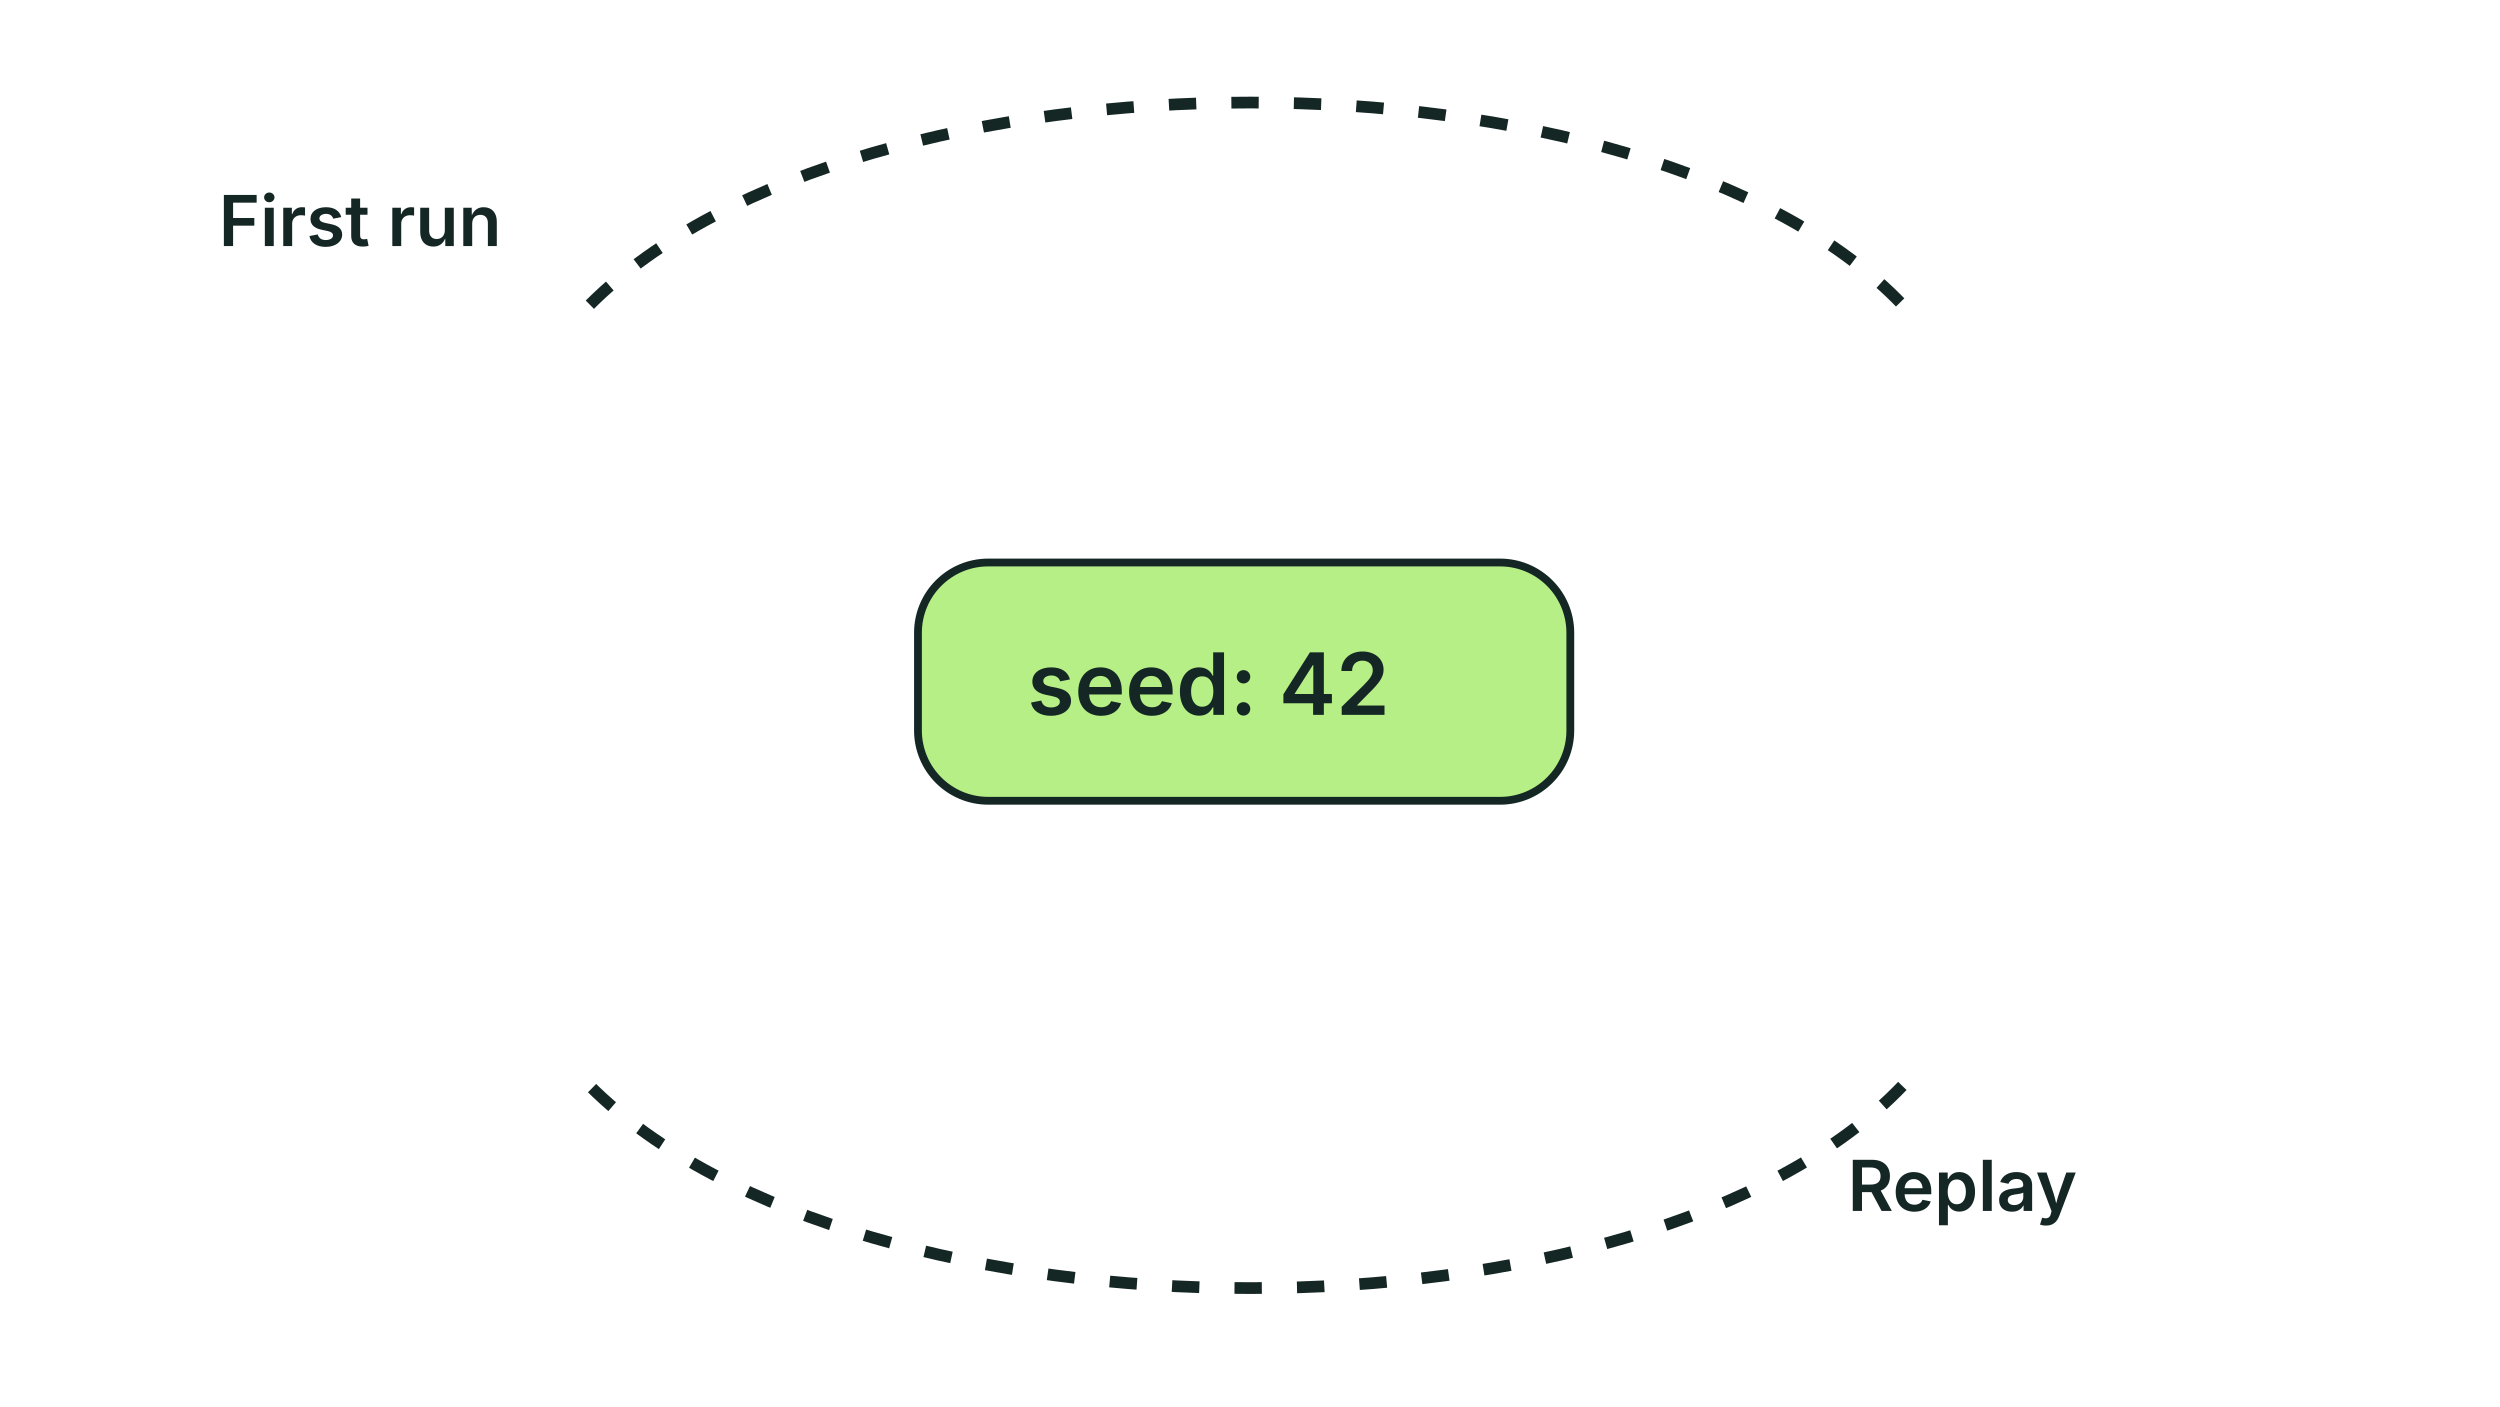
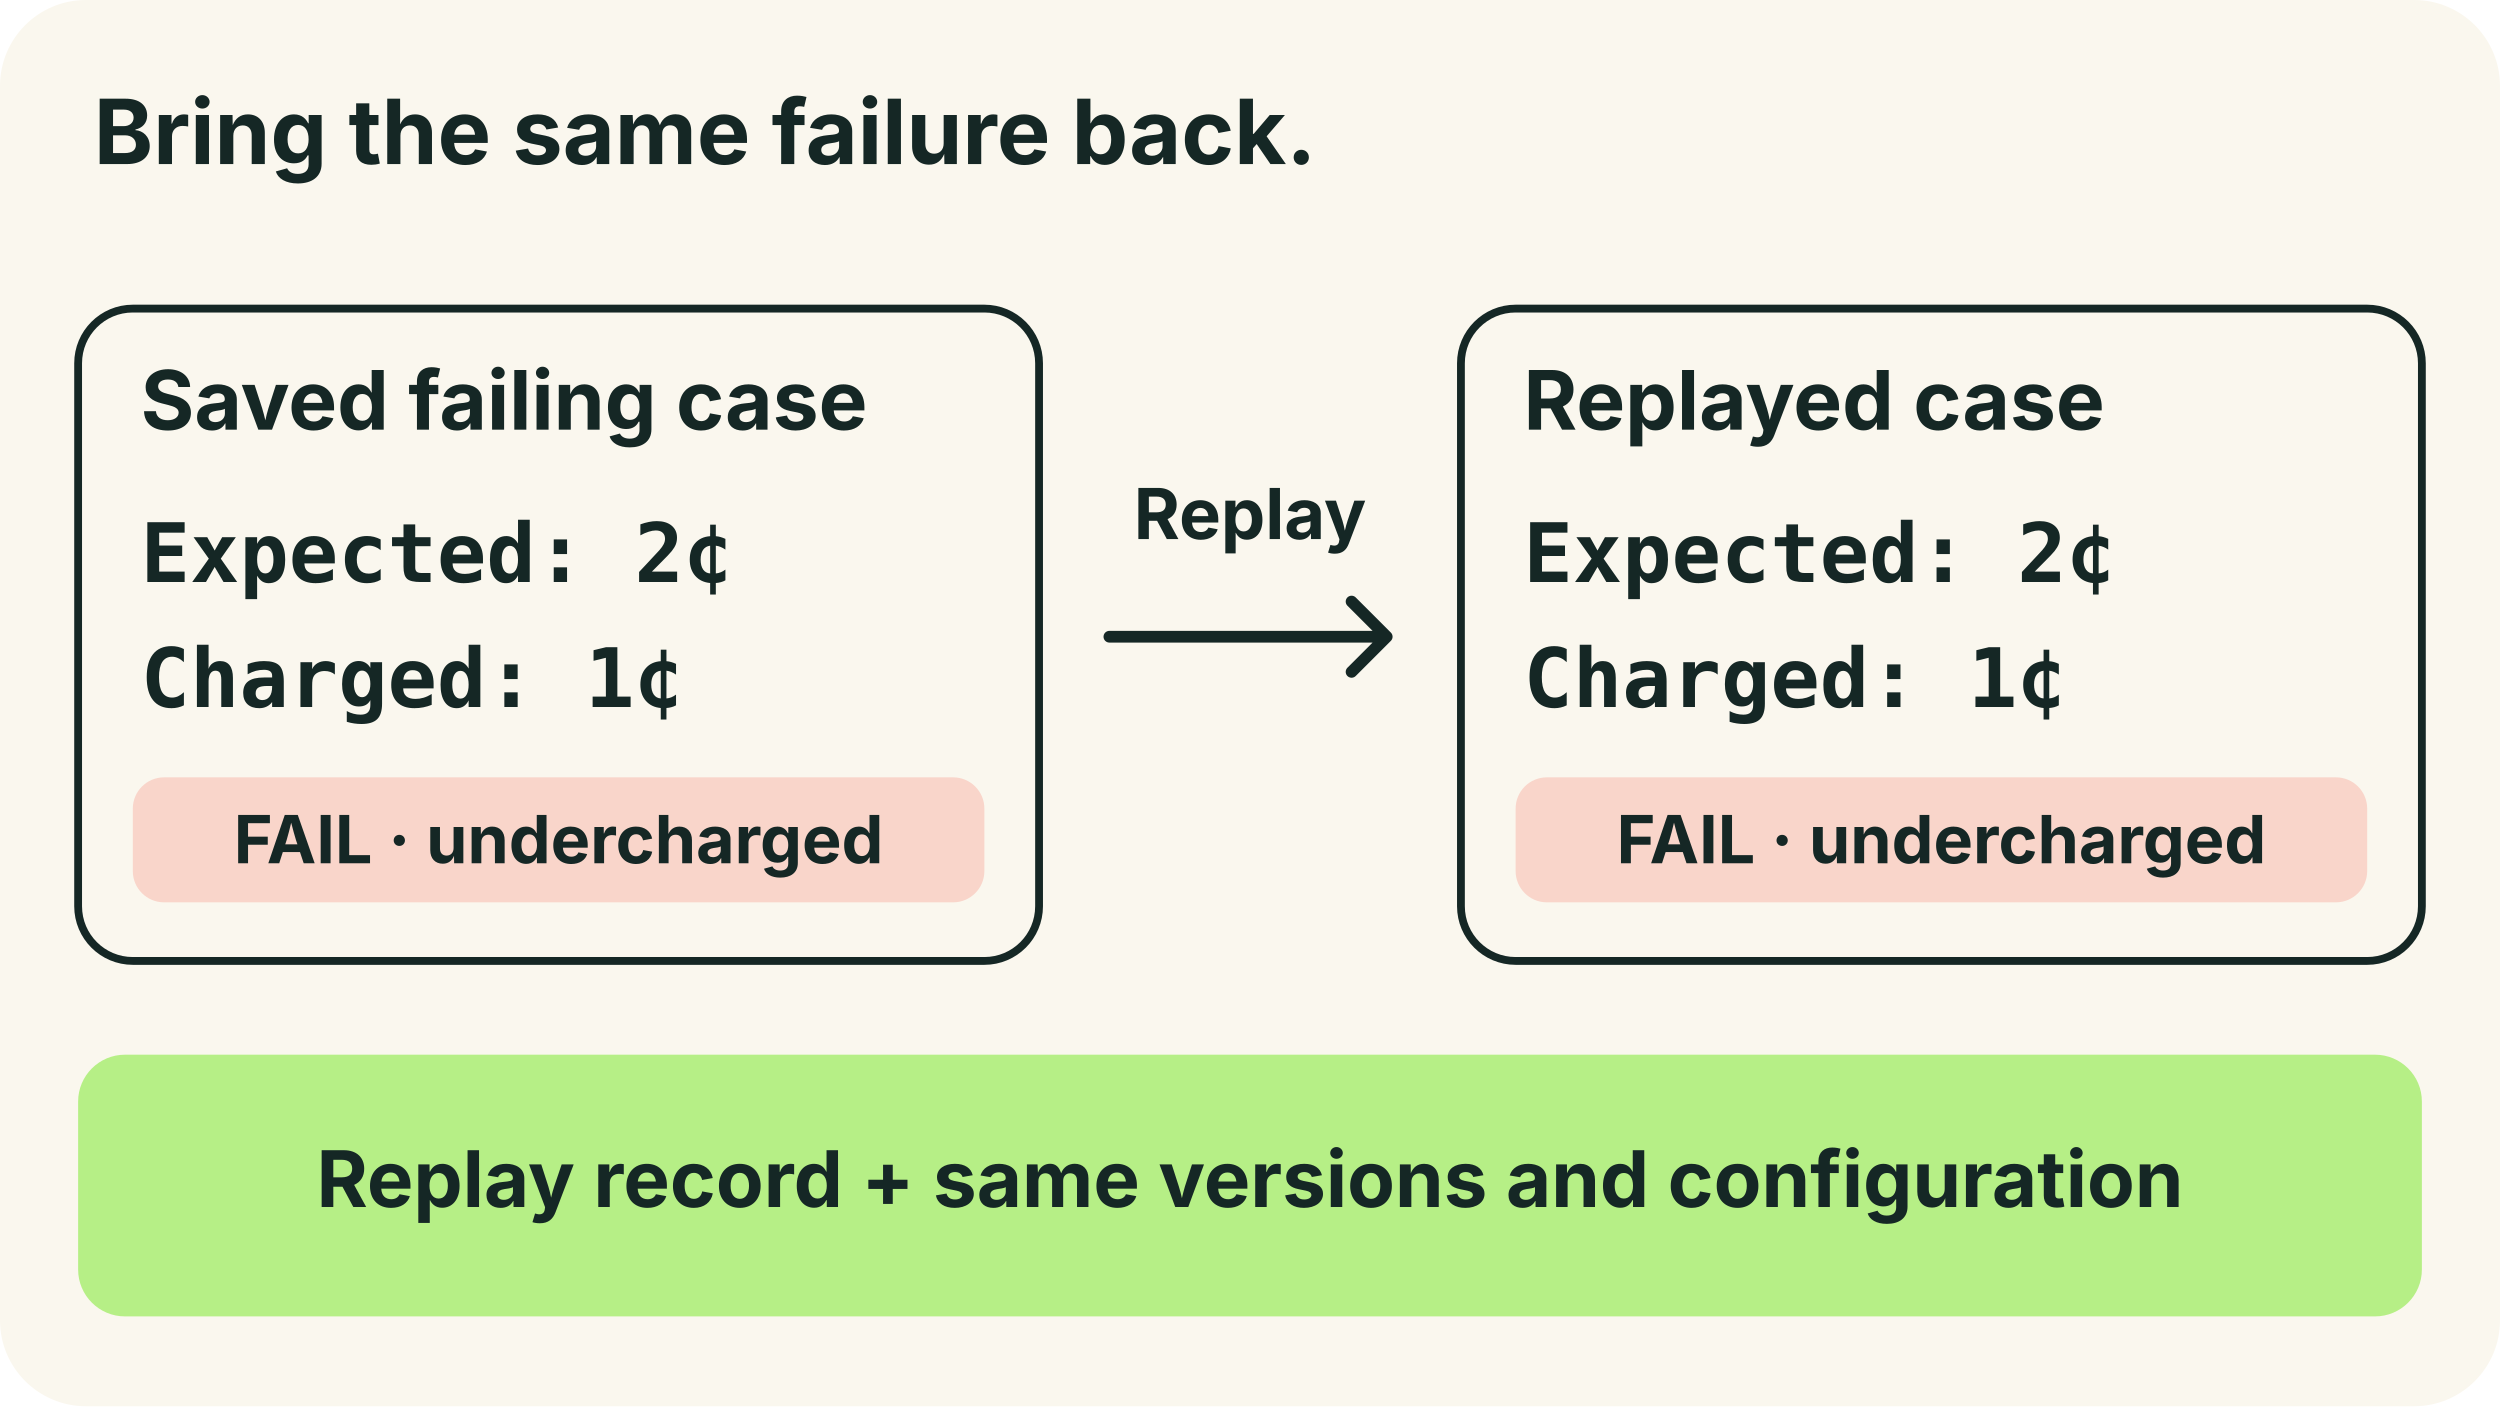
<svg xmlns="http://www.w3.org/2000/svg" viewBox="0 0 640 360" role="img" aria-labelledby="title desc">
-   <path d="M151 78C220 9 421 9 487 78M487 278C421 347 220 347 151 278" fill="none" stroke="#152725" stroke-width="3" stroke-dasharray="7 9" />
-   <g transform="translate(75 103) scale(1.3)" />
-   <g transform="translate(376 103) scale(1.3)" />
-   <rect x="235" y="144" width="167" height="61" rx="18" fill="#b6ef86" stroke="#152725" stroke-width="2" />
-   <text x="263" y="183" fill="#152725" font-size="22" font-family="system-ui, -apple-system, Segoe UI, sans-serif" font-weight="600">seed: 42</text>
-   <text x="56" y="63" fill="#152725" font-size="18" font-family="system-ui, -apple-system, Segoe UI, sans-serif" font-weight="600">First run</text>
-   <text x="473" y="310" fill="#152725" font-size="18" font-family="system-ui, -apple-system, Segoe UI, sans-serif" font-weight="600">Replay</text>
+   <rect width="640" height="360" rx="22" fill="#faf7ee" />
+   <text x="24" y="42" fill="#152725" font-size="23" font-weight="750" font-family="system-ui, -apple-system, Segoe UI, sans-serif" text-anchor="start">Bring the same failure back.</text>
+   <g transform="translate(554 1) scale(.5)" />
+   <rect x="20" y="79" width="246" height="167" rx="14" fill="#faf7ee" stroke="#152725" stroke-width="2" />
+   <text x="36" y="110" fill="#152725" font-size="21" font-weight="750" font-family="system-ui, -apple-system, Segoe UI, sans-serif" text-anchor="start">Saved failing case</text>
+   <text x="36" y="149" fill="#152725" font-size="21" font-weight="550" font-family="ui-monospace, SFMono-Regular, Consolas, monospace" text-anchor="start">Expected: 2¢</text>
+   <text x="36" y="181" fill="#152725" font-size="21" font-weight="550" font-family="ui-monospace, SFMono-Regular, Consolas, monospace" text-anchor="start">Charged: 1¢</text>
+   <rect x="34" y="199" width="218" height="32" rx="8" fill="#f9d5ca" stroke="none" stroke-width="2" />
+   <text x="143" y="221" fill="#152725" font-size="17" font-weight="650" font-family="system-ui, -apple-system, Segoe UI, sans-serif" text-anchor="middle">FAIL · undercharged</text>
+   <rect x="374" y="79" width="246" height="167" rx="14" fill="#faf7ee" stroke="#152725" stroke-width="2" />
+   <text x="390" y="110" fill="#152725" font-size="21" font-weight="750" font-family="system-ui, -apple-system, Segoe UI, sans-serif" text-anchor="start">Replayed case</text>
+   <text x="390" y="149" fill="#152725" font-size="21" font-weight="550" font-family="ui-monospace, SFMono-Regular, Consolas, monospace" text-anchor="start">Expected: 2¢</text>
+   <text x="390" y="181" fill="#152725" font-size="21" font-weight="550" font-family="ui-monospace, SFMono-Regular, Consolas, monospace" text-anchor="start">Charged: 1¢</text>
+   <rect x="388" y="199" width="218" height="32" rx="8" fill="#f9d5ca" stroke="none" stroke-width="2" />
+   <text x="497" y="221" fill="#152725" font-size="17" font-weight="650" font-family="system-ui, -apple-system, Segoe UI, sans-serif" text-anchor="middle">FAIL · undercharged</text>
+   <text x="320" y="138" fill="#152725" font-size="18" font-weight="700" font-family="system-ui, -apple-system, Segoe UI, sans-serif" text-anchor="middle">Replay</text>
+   <path d="M284 163H355M346 154L355 163L346 172" fill="none" stroke="#152725" stroke-width="3" stroke-linecap="round" stroke-linejoin="round" />
+   <rect x="20" y="270" width="600" height="67" rx="12" fill="#b6ef86" stroke="none" stroke-width="2" />
+   <text x="320" y="309" fill="#152725" font-size="20" font-weight="650" font-family="system-ui, -apple-system, Segoe UI, sans-serif" text-anchor="middle">Replay record + same versions and configuration</text>
</svg>
